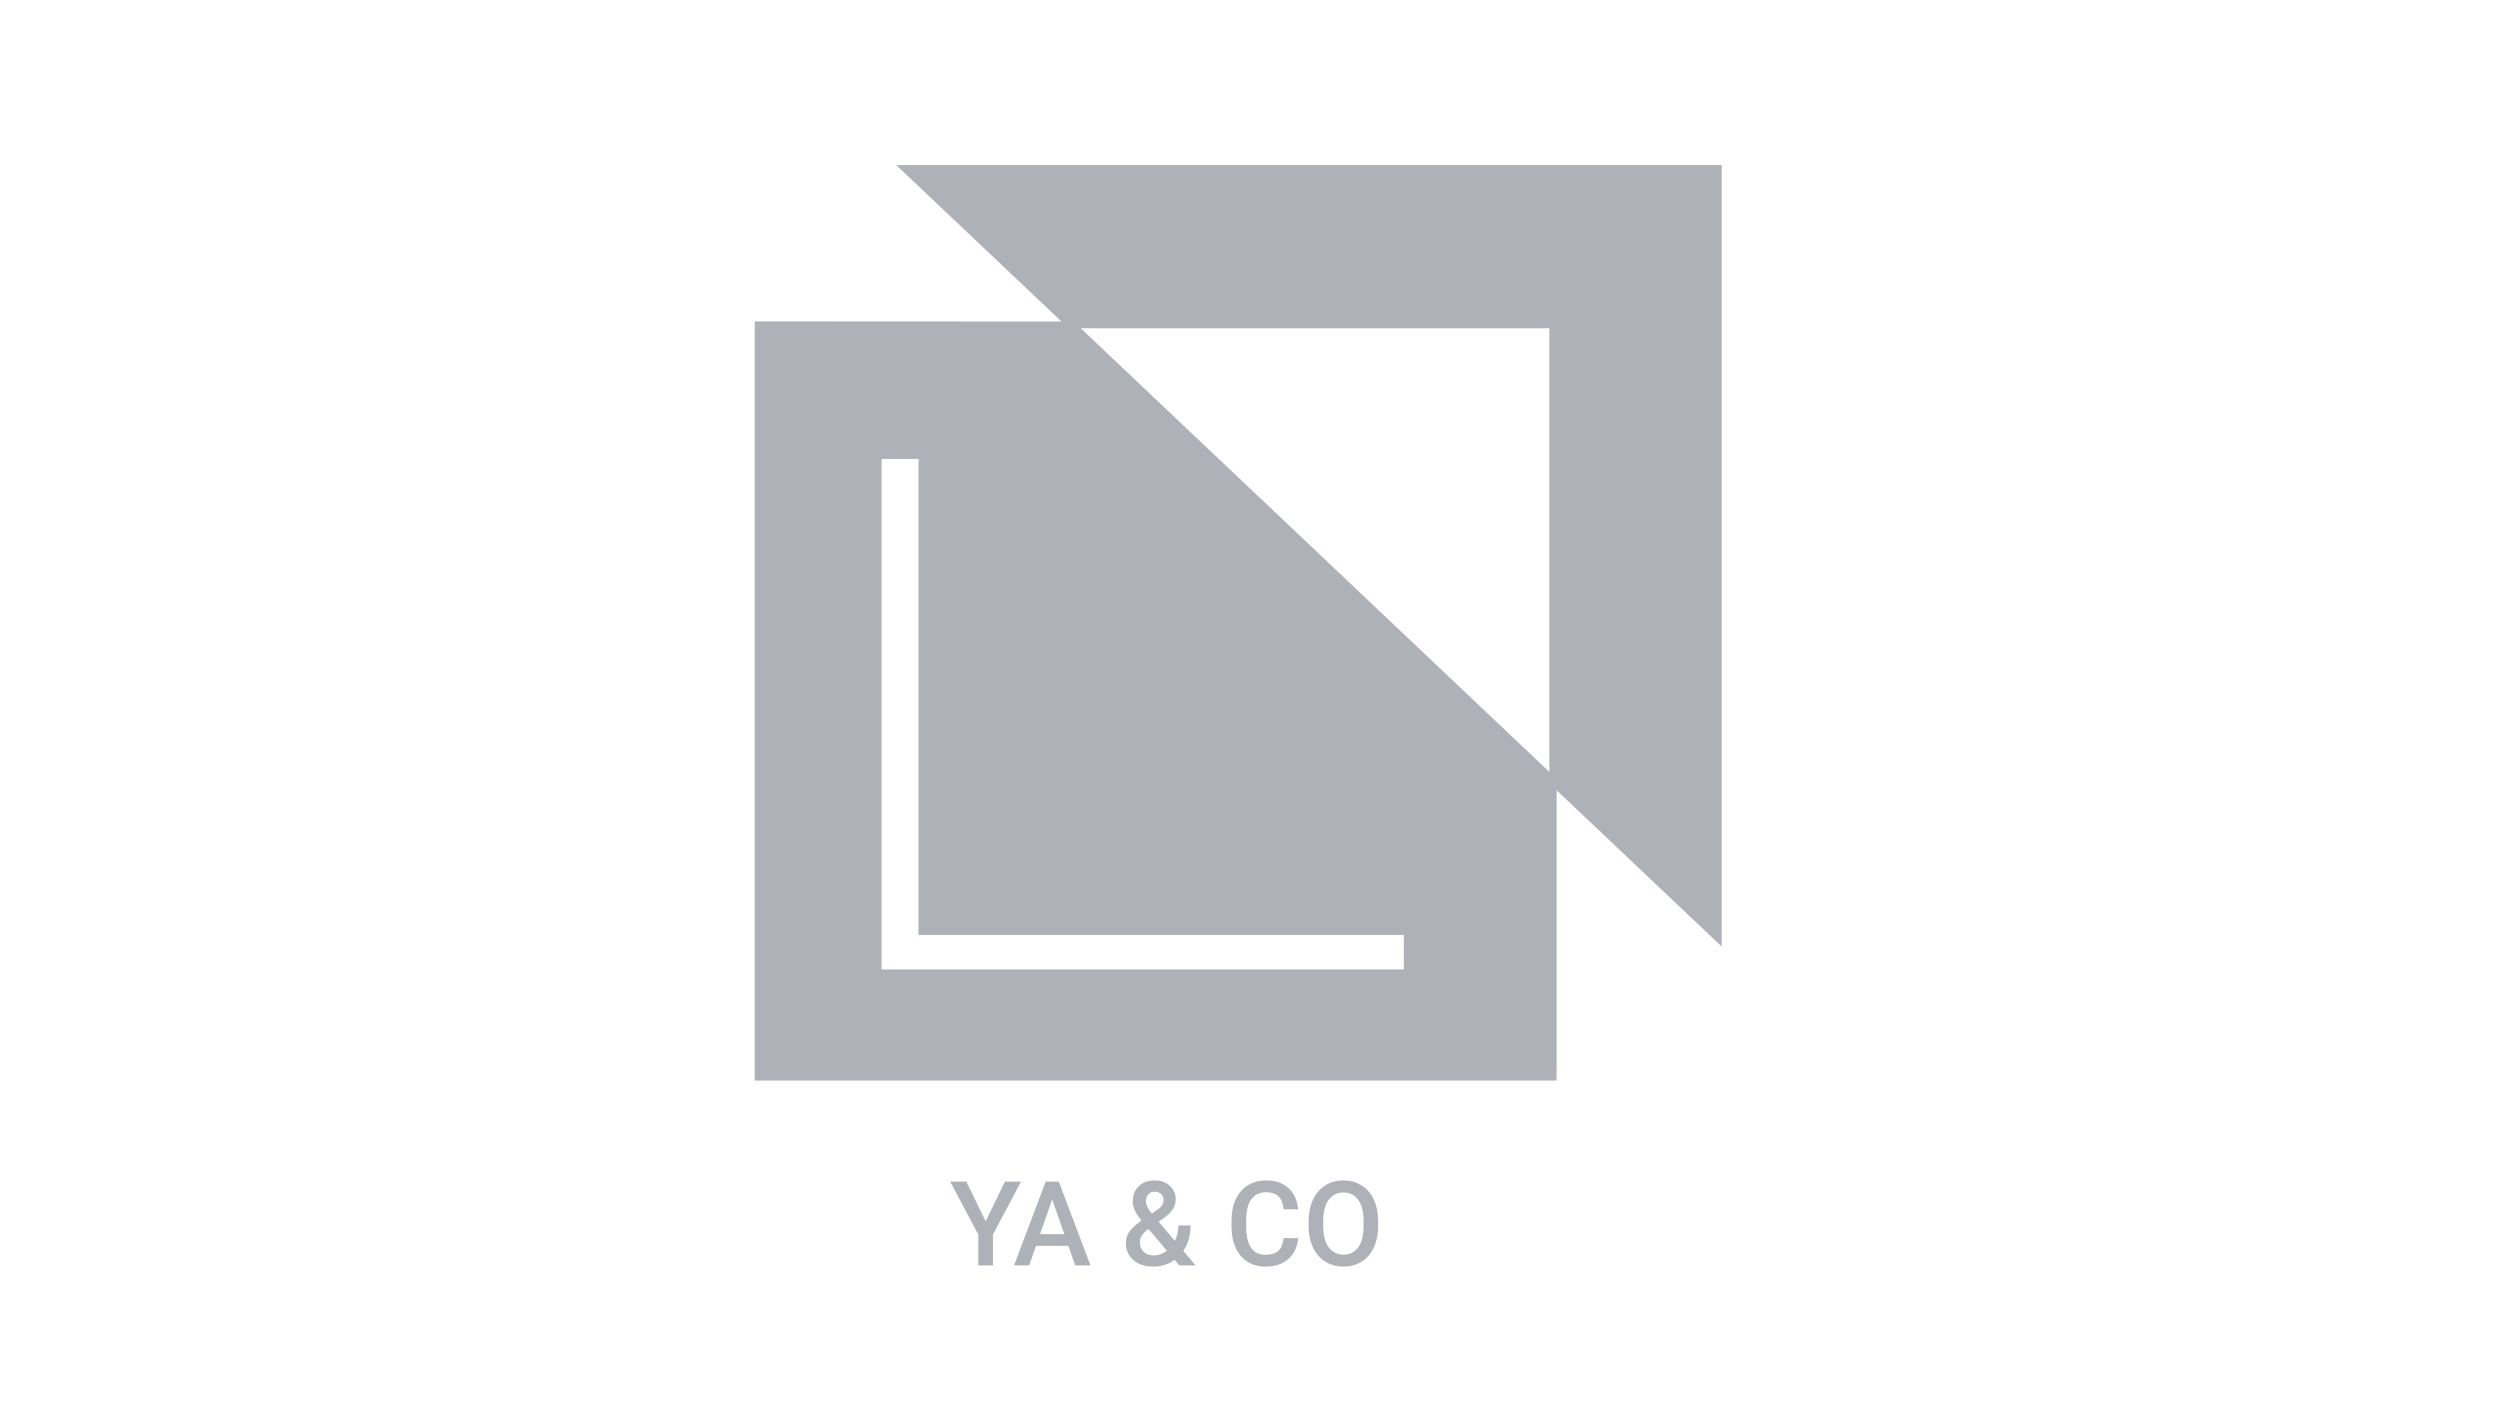
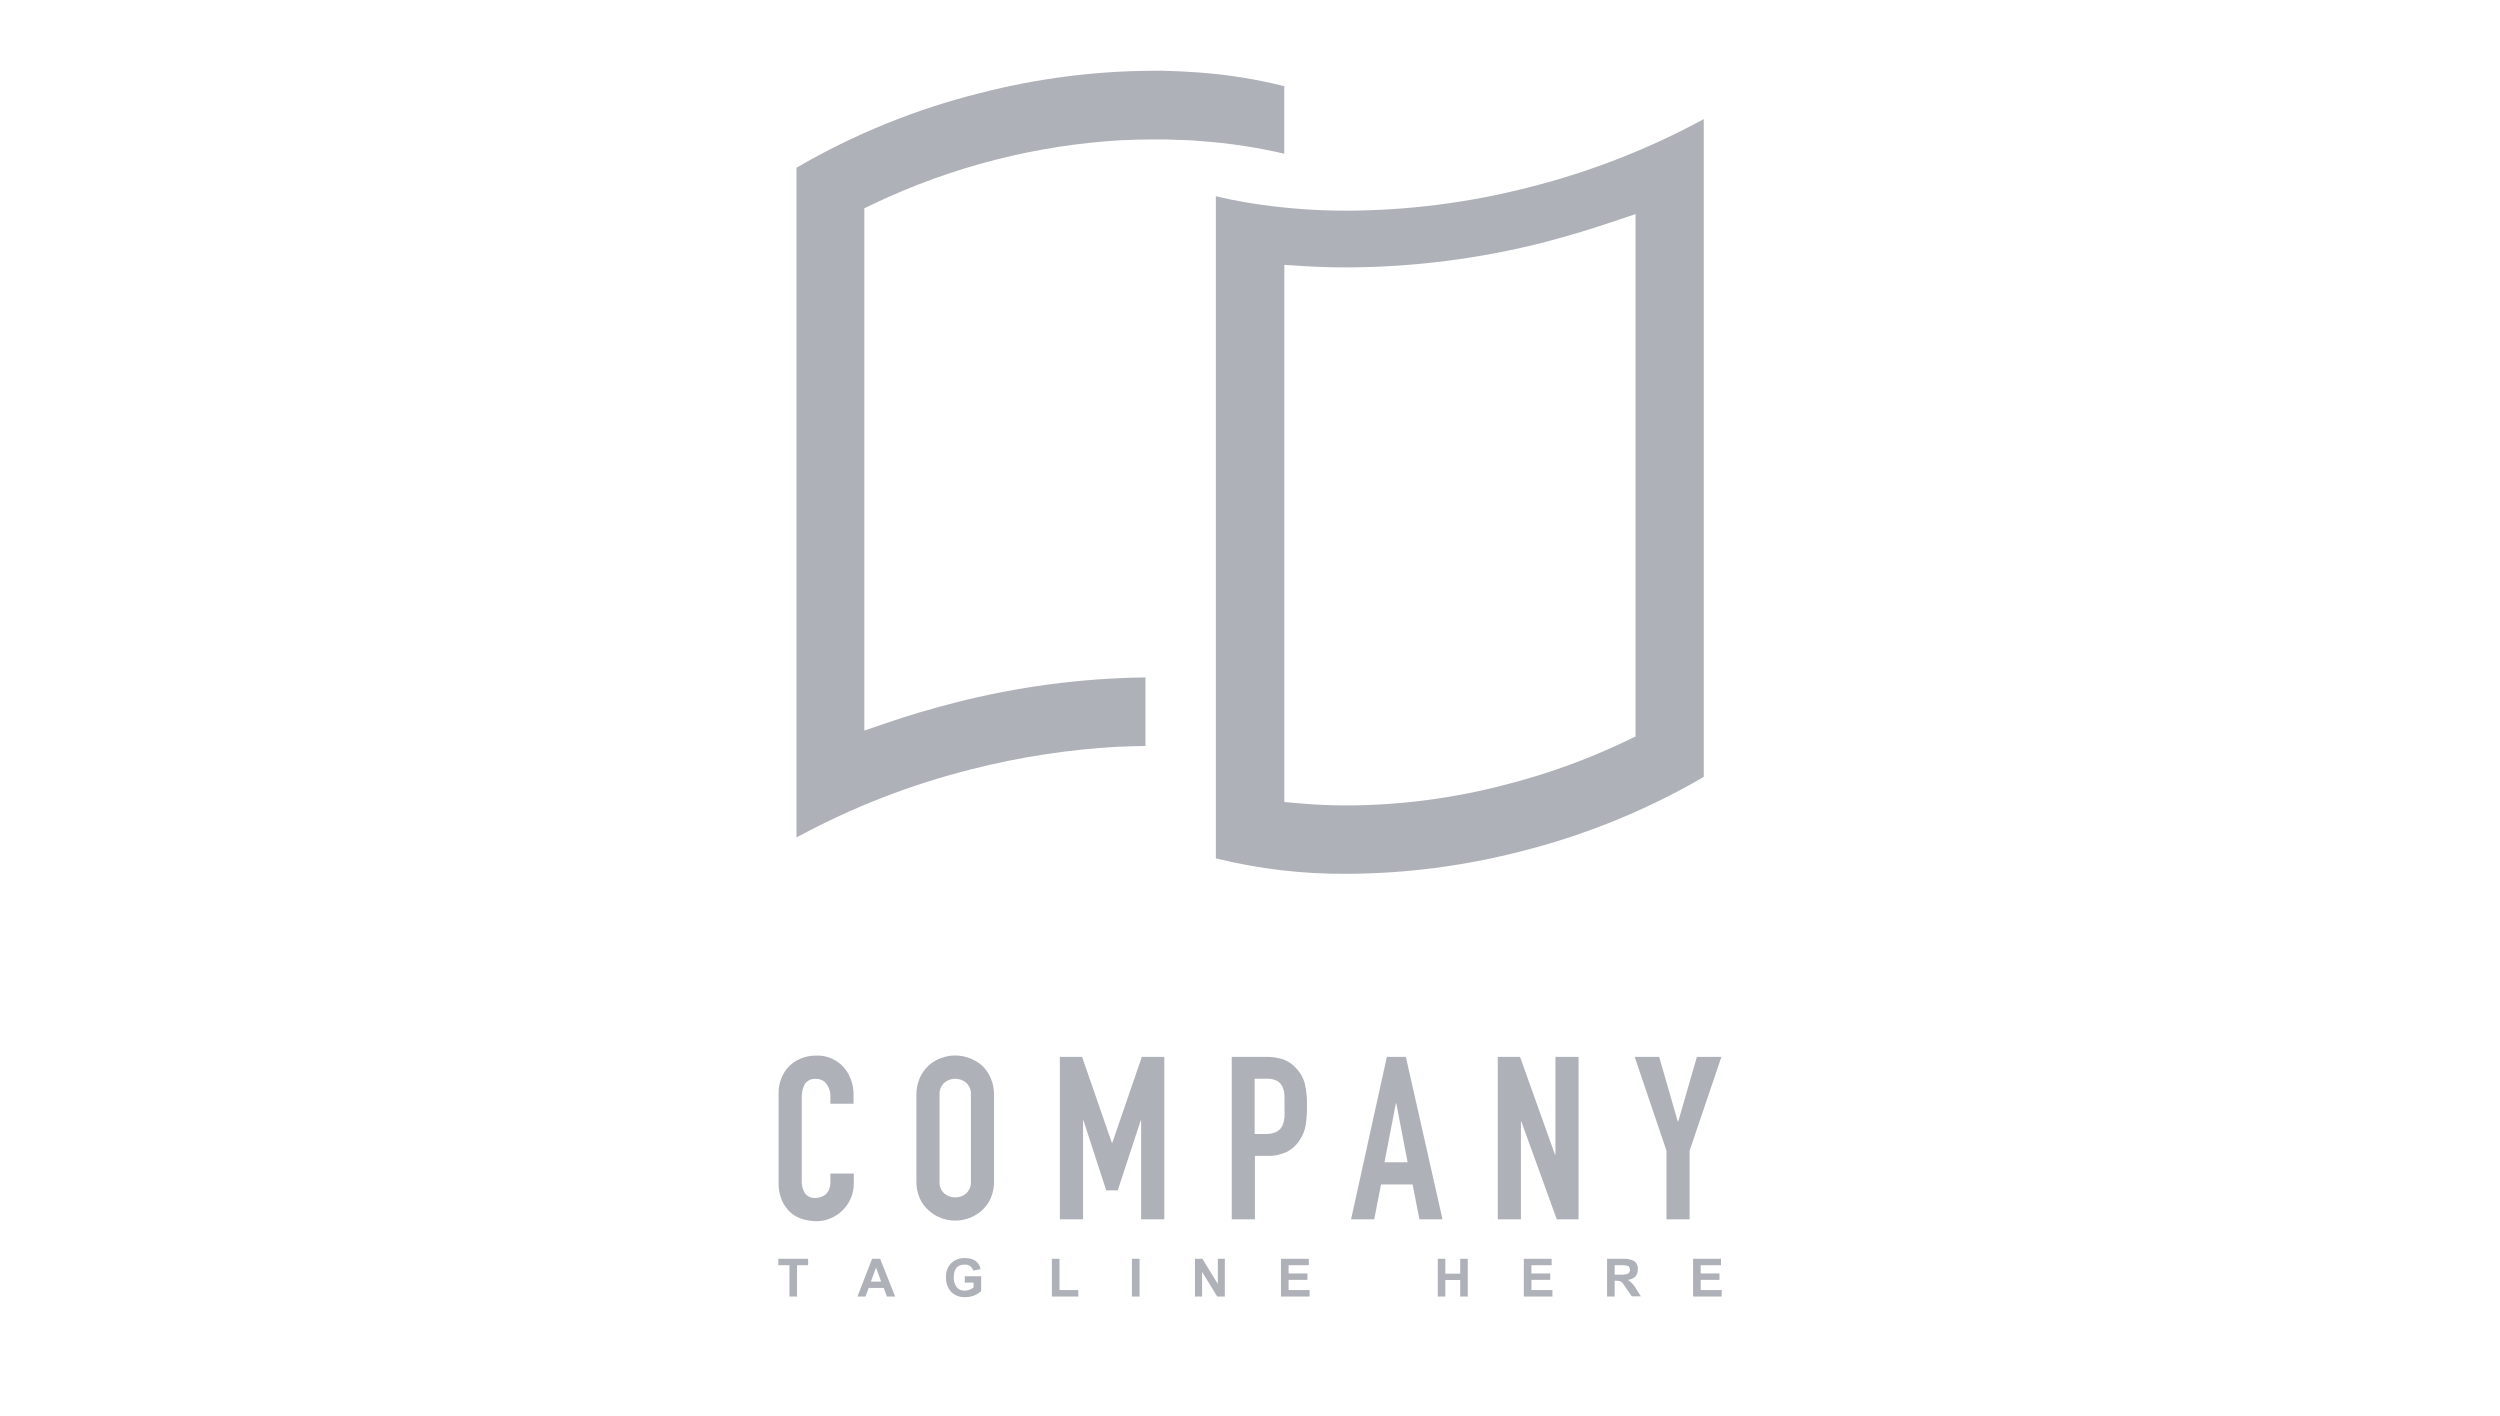
- <svg xmlns="http://www.w3.org/2000/svg" width="106" height="60" viewBox="0 0 106 60" fill="none">
-   <path fill-rule="evenodd" clip-rule="evenodd" d="M38 7L45.008 13.634L32 13.627V45.814H66V33.507L73 40.134V7H38ZM65.692 32.728L45.823 13.918H65.692V32.728ZM59.523 41.105H37.38V19.458H38.945V39.64H59.523V41.105ZM42.609 50.099L41.791 51.784L40.973 50.099H40.287L41.481 52.345V53.654H42.101V52.345L43.292 50.099H42.609ZM43.637 53.654L43.925 52.826H45.302L45.592 53.654H46.237L44.892 50.099H44.337L42.995 53.654H43.637ZM44.613 50.853L45.128 52.328H44.098L44.613 50.853ZM47.87 52.243C47.781 52.379 47.736 52.53 47.736 52.694C47.736 52.994 47.841 53.237 48.051 53.424C48.262 53.61 48.544 53.703 48.895 53.703C49.247 53.703 49.55 53.607 49.804 53.417L50.004 53.654H50.692L50.17 53.036C50.375 52.756 50.477 52.397 50.477 51.959H49.962C49.962 52.199 49.913 52.416 49.813 52.611L49.127 51.801L49.369 51.625C49.54 51.501 49.663 51.378 49.738 51.254C49.813 51.129 49.85 50.992 49.85 50.844C49.85 50.619 49.767 50.431 49.601 50.28C49.437 50.127 49.225 50.05 48.966 50.05C48.68 50.05 48.452 50.132 48.283 50.294C48.113 50.456 48.029 50.675 48.029 50.954C48.029 51.068 48.056 51.185 48.109 51.308C48.165 51.43 48.262 51.578 48.4 51.752C48.136 51.941 47.96 52.104 47.87 52.243ZM49.474 53.029C49.3 53.162 49.113 53.229 48.913 53.229C48.735 53.229 48.594 53.178 48.488 53.075C48.382 52.973 48.329 52.839 48.329 52.675C48.329 52.484 48.427 52.315 48.622 52.167L48.698 52.113L49.474 53.029ZM48.837 51.454C48.669 51.247 48.585 51.076 48.585 50.939C48.585 50.82 48.62 50.722 48.688 50.644C48.756 50.565 48.848 50.526 48.964 50.526C49.071 50.526 49.16 50.56 49.23 50.627C49.3 50.692 49.335 50.77 49.335 50.863C49.335 51.003 49.285 51.118 49.184 51.208L49.108 51.269L48.837 51.454ZM54.623 53.385C54.867 53.172 55.007 52.876 55.043 52.497H54.428C54.395 52.751 54.318 52.932 54.196 53.041C54.074 53.15 53.891 53.205 53.649 53.205C53.384 53.205 53.182 53.104 53.044 52.902C52.907 52.7 52.838 52.407 52.838 52.023V51.708C52.842 51.329 52.915 51.041 53.058 50.846C53.203 50.649 53.41 50.551 53.678 50.551C53.909 50.551 54.084 50.608 54.203 50.722C54.324 50.834 54.398 51.018 54.428 51.273H55.043C55.004 50.884 54.865 50.583 54.626 50.37C54.386 50.157 54.071 50.05 53.678 50.05C53.387 50.05 53.13 50.12 52.907 50.258C52.685 50.396 52.515 50.593 52.397 50.849C52.278 51.104 52.218 51.4 52.218 51.735V52.067C52.223 52.394 52.284 52.681 52.401 52.929C52.519 53.176 52.685 53.367 52.899 53.502C53.116 53.636 53.366 53.703 53.649 53.703C54.054 53.703 54.379 53.597 54.623 53.385ZM58.253 52.887C58.374 52.623 58.434 52.318 58.434 51.969V51.772C58.432 51.425 58.371 51.121 58.248 50.861C58.127 50.599 57.953 50.399 57.728 50.26C57.505 50.12 57.249 50.05 56.959 50.05C56.67 50.05 56.413 50.121 56.188 50.263C55.965 50.403 55.792 50.605 55.668 50.871C55.546 51.136 55.485 51.442 55.485 51.789V51.989C55.486 52.329 55.548 52.629 55.67 52.89C55.794 53.15 55.968 53.351 56.193 53.493C56.419 53.633 56.676 53.703 56.964 53.703C57.256 53.703 57.513 53.633 57.736 53.493C57.96 53.351 58.133 53.149 58.253 52.887ZM57.592 50.878C57.742 51.088 57.816 51.39 57.816 51.784V51.969C57.816 52.37 57.742 52.674 57.594 52.882C57.448 53.091 57.238 53.195 56.964 53.195C56.694 53.195 56.483 53.088 56.33 52.875C56.178 52.662 56.102 52.36 56.102 51.969V51.764C56.106 51.382 56.182 51.086 56.332 50.878C56.483 50.668 56.693 50.563 56.959 50.563C57.233 50.563 57.444 50.668 57.592 50.878Z" fill="#AFB1B8" />
+ <svg xmlns="http://www.w3.org/2000/svg" width="106" height="60" fill="none">
+   <path fill-rule="evenodd" clip-rule="evenodd" d="M50.114 5.935h-.137c-.21-.013-.42-.018-.63-.023h-.455c-.397 0-.802.01-1.204.03a.625.625 0 0 0-.091 0A28.275 28.275 0 0 0 37.08 8.625l-.432.208v22.142l1.012-.344c.888-.305 1.834-.58 2.813-.834a34.329 34.329 0 0 1 8.095-1.075v2.909c-.362.002-.713.012-1.065.03h-.084a32.36 32.36 0 0 0-6.228.956 31.635 31.635 0 0 0-7.42 2.892V7.112a29.727 29.727 0 0 1 7.785-3.166A29.793 29.793 0 0 1 48.892 3h.427c.511.013 1.01.036 1.478.071 1.233.087 2.456.282 3.655.583v2.863a22.623 22.623 0 0 0-3.541-.534l-.073-.006c-.247-.021-.494-.042-.724-.042Zm5.039 2.926c.635.049 1.293.072 1.958.072a31.467 31.467 0 0 0 7.713-.99A31.777 31.777 0 0 0 72.24 5.05v27.89a29.815 29.815 0 0 1-7.786 3.166 29.943 29.943 0 0 1-7.337.944 22.405 22.405 0 0 1-5.565-.656V8.322c.43.1.873.191 1.323.267.739.125 1.518.216 2.277.272Zm14.194.217-1.012.34c-.93.313-1.87.593-2.813.842a34.263 34.263 0 0 1-8.406 1.078c-.66 0-1.267-.018-1.854-.056l-.807-.053V34.006l.693.06c.642.057 1.305.085 1.973.085a26.884 26.884 0 0 0 6.62-.857 27.764 27.764 0 0 0 5.174-1.86l.432-.208V9.078Z" fill="#AFB1B8" />
+   <path d="M35.737 45.212a1.491 1.491 0 0 0-1.126-.455 1.672 1.672 0 0 0-.65.122 1.464 1.464 0 0 0-.832.842c-.08.2-.119.413-.116.628v3.794c-.01.267.042.533.149.778.09.195.219.368.38.509.151.127.329.22.52.27.185.051.376.078.567.078.211.002.42-.043.612-.132a1.6 1.6 0 0 0 .96-1.465v-.424h-.993v.338a.88.88 0 0 1-.058.338.608.608 0 0 1-.144.214.697.697 0 0 1-.415.145.503.503 0 0 1-.465-.204.898.898 0 0 1-.132-.508v-3.538c-.006-.196.036-.39.122-.567a.507.507 0 0 1 .485-.229.527.527 0 0 1 .443.214.806.806 0 0 1 .164.509v.328h.982v-.387a1.79 1.79 0 0 0-.121-.664 1.56 1.56 0 0 0-.332-.534ZM41.629 45.17a1.765 1.765 0 0 0-1.128-.418c-.202 0-.403.037-.592.107A1.56 1.56 0 0 0 39 45.7c-.1.231-.15.482-.145.735v3.638c-.007.256.043.51.145.745.09.196.22.37.384.509.152.14.33.25.524.32.19.07.39.106.592.107a1.714 1.714 0 0 0 1.128-.427c.158-.142.285-.315.374-.509.102-.234.151-.489.145-.745v-3.639a1.77 1.77 0 0 0-.145-.734 1.641 1.641 0 0 0-.374-.532Zm-.463 4.904a.656.656 0 0 1-.197.527.727.727 0 0 1-.934 0 .65.65 0 0 1-.197-.527v-3.639a.653.653 0 0 1 .197-.526.726.726 0 0 1 .934 0 .652.652 0 0 1 .197.526v3.64ZM49.367 51.7v-6.89h-.953l-1.253 3.647h-.017l-1.263-3.646h-.943v6.888h.984v-4.19h.018l.963 2.962h.491l.971-2.962h.018v4.19h.984ZM54.958 45.294c-.151-.17-.343-.3-.556-.377a2.184 2.184 0 0 0-.714-.107h-1.462v6.89h.982v-2.691h.505c.307.014.611-.051.886-.188a1.43 1.43 0 0 0 .539-.527c.113-.183.19-.387.225-.6a4.9 4.9 0 0 0 .053-.783c.01-.33-.023-.662-.096-.984a1.466 1.466 0 0 0-.362-.633Zm-.506 2.1a.867.867 0 0 1-.091.359.552.552 0 0 1-.253.241 1.006 1.006 0 0 1-.463.087h-.448v-2.342h.506a.942.942 0 0 1 .443.086.556.556 0 0 1 .23.254c.054.121.083.252.086.384v.458c0 .16.01.326 0 .473h-.01ZM59.608 44.81h-.805l-1.518 6.89h.982l.288-1.48h1.339l.288 1.48h.981l-1.555-6.89Zm-.906 4.471.483-2.497h.018l.48 2.497h-.981ZM65.95 48.96h-.018l-1.482-4.15h-.944v6.89h.981v-4.143h.02l1.5 4.142h.924v-6.888h-.981v4.15ZM71.948 44.81l-.79 2.74h-.02l-.79-2.74H69.31l1.348 3.978v2.911h.982v-2.911l1.348-3.977h-1.04ZM33 53.645h.473v1.327h.321v-1.328h.47v-.272H33v.273ZM36.977 53.372l-.62 1.6h.341l.132-.364h.638l.136.364h.35l-.636-1.6h-.341Zm-.05.967.217-.593.217.593h-.435ZM40.908 54.382h.37v.206a.613.613 0 0 1-.38.135.404.404 0 0 1-.34-.153.67.67 0 0 1-.118-.417c0-.356.154-.534.46-.534a.337.337 0 0 1 .362.255l.316-.062c-.068-.312-.293-.47-.678-.47a.804.804 0 0 0-.559.206.78.78 0 0 0-.23.615.872.872 0 0 0 .205.6.776.776 0 0 0 .607.235.96.96 0 0 0 .678-.255v-.63h-.693v.27ZM44.923 53.372h-.324v1.6h1.12V54.7h-.796v-1.328ZM48.318 53.372h-.324v1.6h.324v-1.6ZM51.636 54.44l-.655-1.068h-.313v1.6h.3v-1.045l.643 1.045h.322v-1.6h-.297v1.069ZM54.637 54.267h.797v-.272h-.797v-.35h.857v-.273h-1.181v1.6h1.214V54.7h-.89v-.433ZM61.912 54.003h-.63v-.63h-.32v1.599h.32v-.7h.63v.7h.322v-1.6h-.322v.631ZM64.93 54.267h.8v-.272h-.8v-.35h.86v-.273H64.61v1.6h1.212V54.7h-.89v-.433ZM69.023 54.268c.279-.044.42-.191.42-.445a.383.383 0 0 0-.157-.356.904.904 0 0 0-.468-.094h-.678v1.599h.322v-.669h.063a.431.431 0 0 1 .2.036c.047.029.086.069.114.117l.349.508h.384l-.195-.312a1.115 1.115 0 0 0-.354-.384Zm-.324-.222h-.237v-.401h.253a.84.84 0 0 1 .326.038.21.21 0 0 1-.015.325.913.913 0 0 1-.327.038ZM72.11 54.267h.796v-.272h-.796v-.35h.86v-.273h-1.184v1.6H73V54.7h-.89v-.433Z" fill="#AFB1B8" />
</svg>
